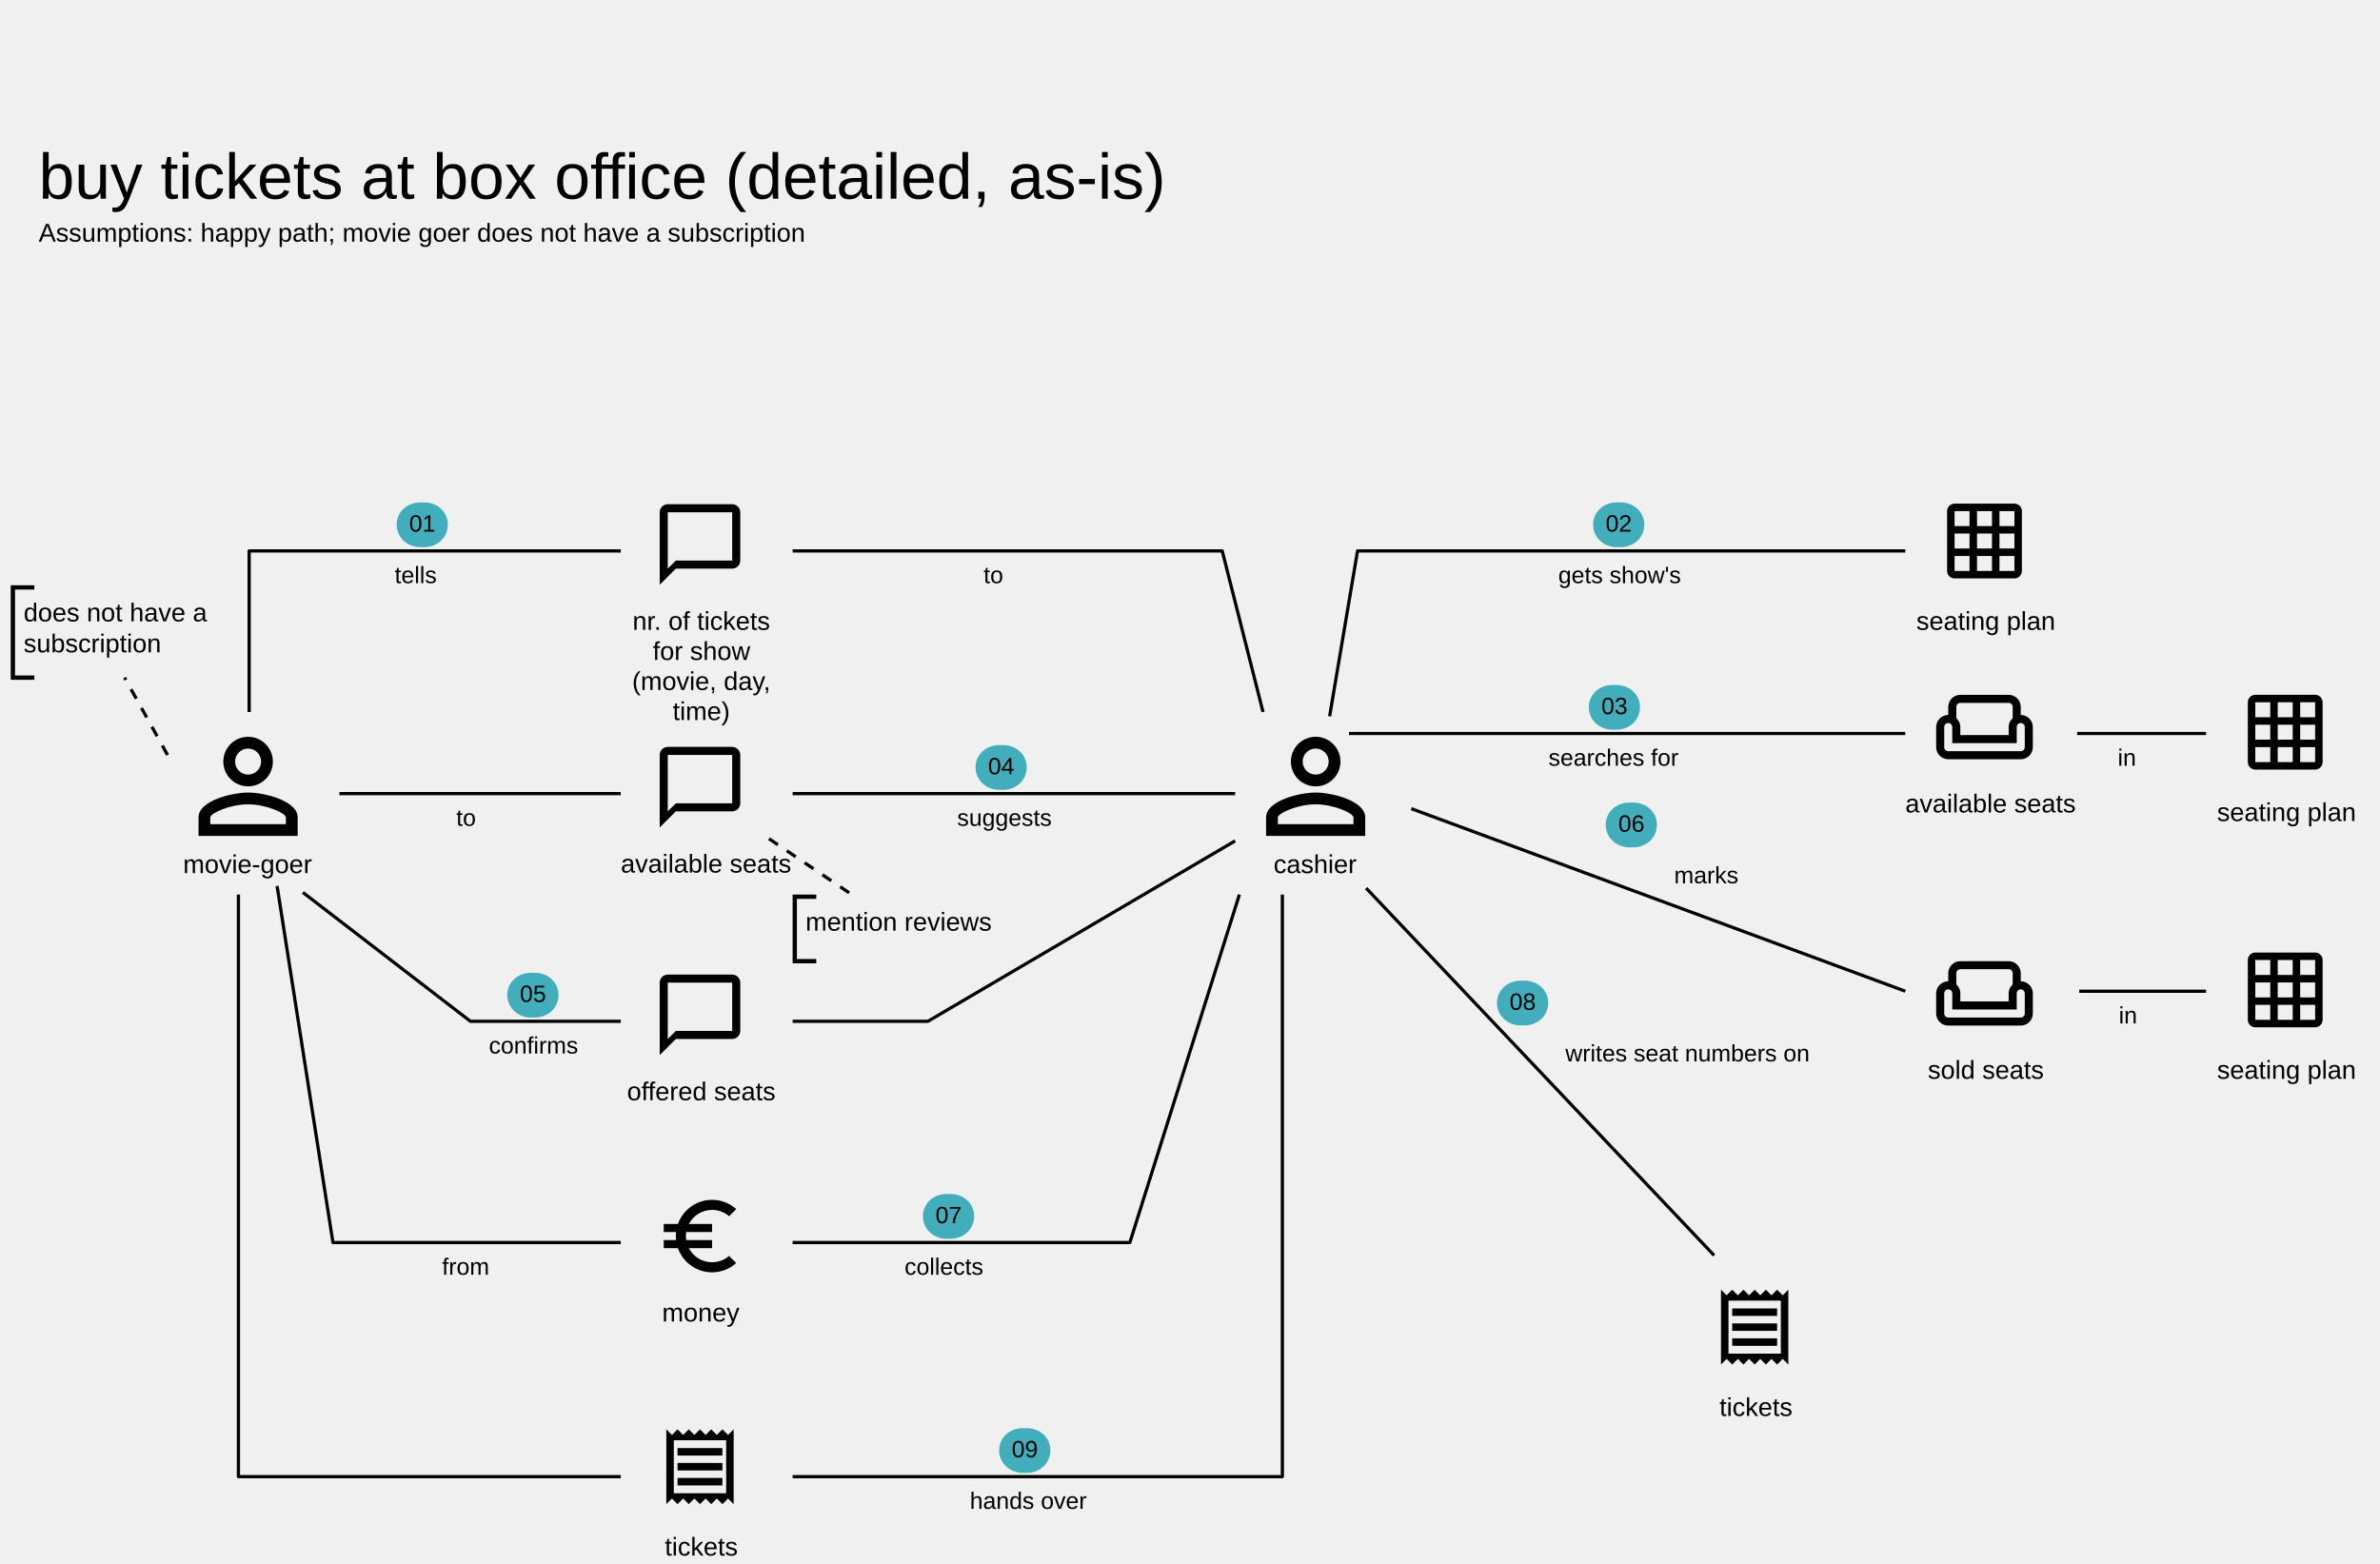
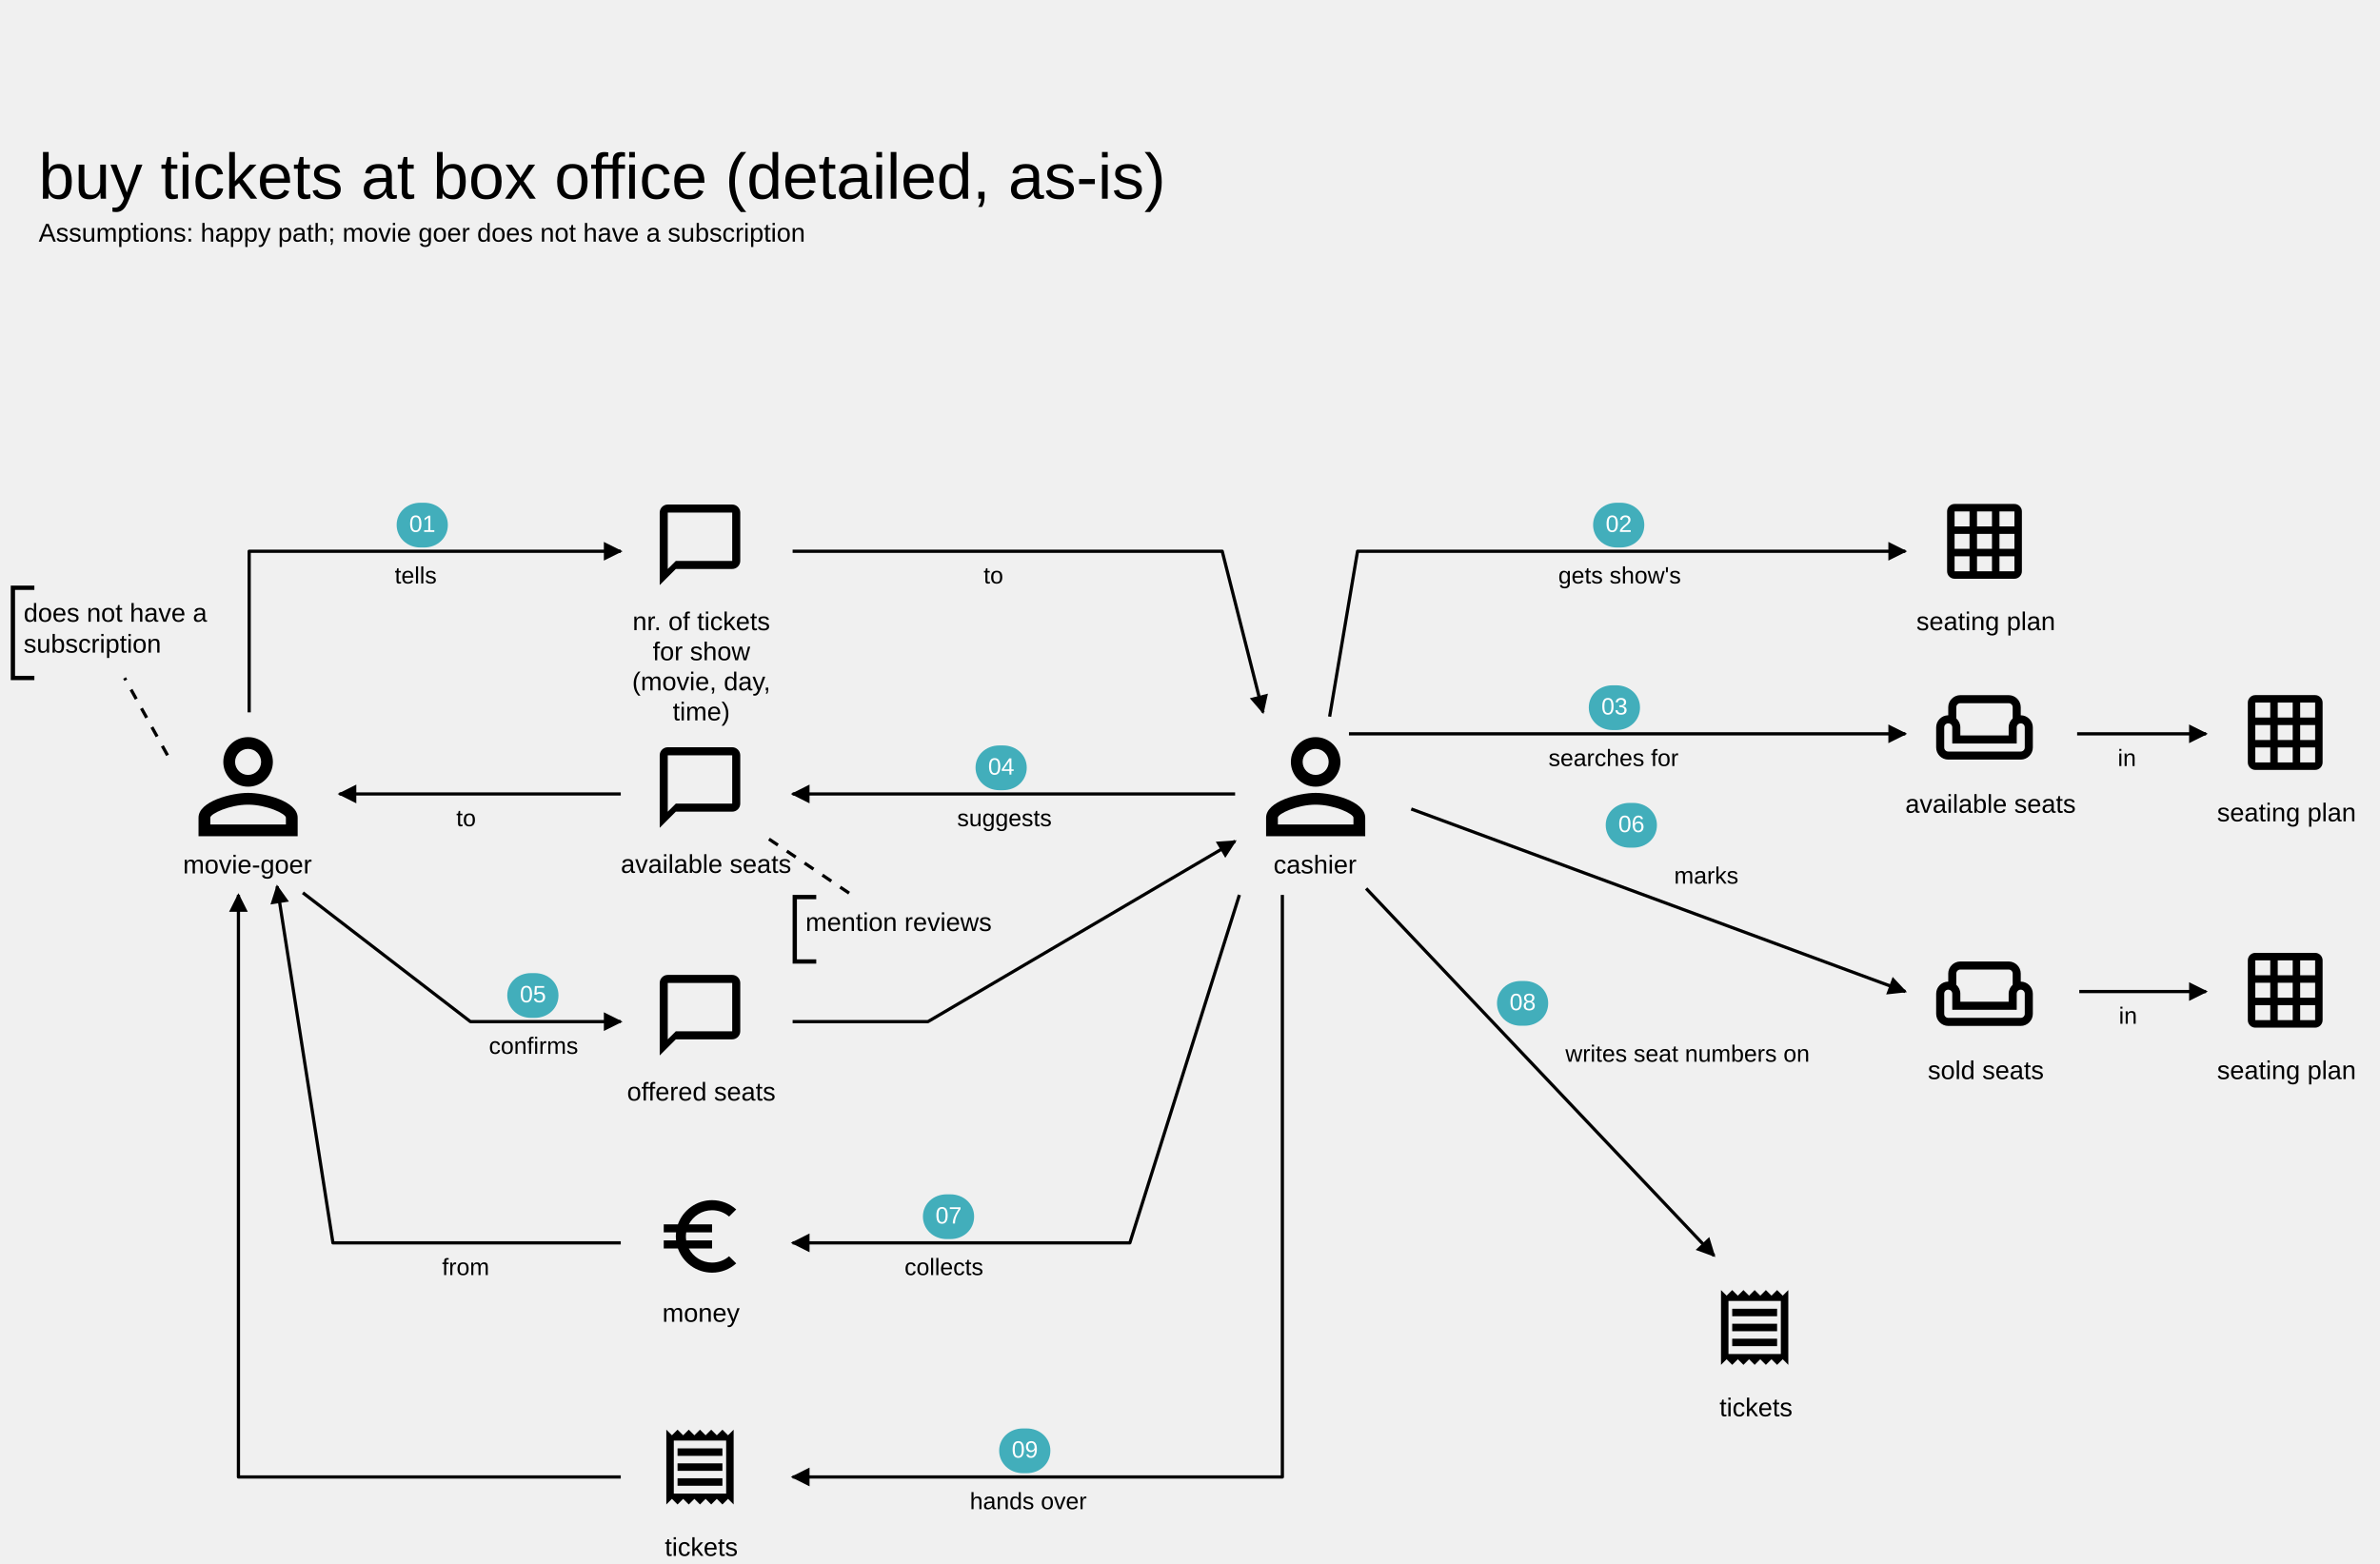
- <svg xmlns="http://www.w3.org/2000/svg" width="1108" height=" 728" viewBox="113 -121 1108 633" version="1.1">
+ <svg xmlns="http://www.w3.org/2000/svg" width="1108" height=" 728.156" viewBox="113 -121.156 1108 633.156" version="1.1">
  <defs>
-     <marker id="activity-black-#000000-9rn2oucwgrrxlz2qapjz2c9vk" viewBox="0 0 20 20" refX="11" refY="10" markerWidth="10" markerHeight="10" orient="auto">
-       <path d="M 1 5 L 11 10 L 1 15 Z" style="fill: rgb(0, 0, 0); stroke-width: 1px; stroke-linecap: round; stroke-dasharray: 10000, 1; stroke: rgb(0, 0, 0);" />
+     <marker id="activity-black-black-c66ew8vdih0g3vqfmrxleu23f" viewBox="0 0 20 20" refX="11" refY="10" markerWidth="10" markerHeight="10" orient="auto">
+       <path d="M 1 5 L 11 10 L 1 15 Z" style="fill: black; stroke-width: 1px; stroke-linecap: round; stroke-dasharray: 10000, 1; stroke: black;" />
    </marker>
  </defs>
  <g class="djs-group">
-     <g class="djs-element djs-shape" style="display:block" transform="translate(123 -86)">
+     <g class="djs-element djs-shape" style="display:block" transform="translate(123 -86.15625)">
      <g class="djs-visual">
        <text lineHeight="1.2" class="djs-label" style="font-family: Arial, sans-serif; font-size: 30; font-weight: normal; fill: rgb(0, 0, 0);">
          <tspan x="8" y="10" font-size="30">buy tickets at box office (detailed, as-is)</tspan>
        </text>
        <text lineHeight="1.2" class="djs-label" style="font-family: Arial, sans-serif; font-size: 12; font-weight: normal; fill: rgb(0, 0, 0);">
          <tspan x="8" y="30" font-size="12">Assumptions: happy path; movie goer does not have a subscription</tspan>
        </text>
      </g>
    </g>
  </g>
  <g class="djs-group">
    <g class="djs-element djs-shape" data-element-id="shape_2857" style="display: block;" transform="matrix(1 0 0 1 119 105)">
      <g class="djs-visual">
        <rect x="0" y="0" width="100" height="42" rx="0" ry="0" style="stroke: none; stroke-width: 2px; fill: none;" />
        <path d="m 0, 0 m 10,0 l -10,0 l 0,42 l 10,0" style="fill: none; stroke-width: 2px; stroke: black;" />
        <text lineHeight="1.2" class="djs-label" style="font-family: Arial, sans-serif; font-size: 12px; font-weight: normal; fill: black;">
          <tspan x="5" y="15.8">does not have a </tspan>
          <tspan x="5" y="30.2">subscription</tspan>
        </text>
      </g>
-       <rect x="0" y="0" width="100" height="42" class="djs-hit" style="fill: none; stroke-opacity: 0; stroke: white; stroke-width: 15px;" />
+       <rect class="djs-hit djs-hit-all" x="0" y="0" width="100" height="42" style="fill: none; stroke-opacity: 0; stroke: white; stroke-width: 15px;" />
      <rect x="-6" y="-6" width="112" height="54" class="djs-outline" style="fill: none;" />
    </g>
  </g>
  <g class="djs-group">
    <g class="djs-element djs-shape" data-element-id="shape_4121" style="display: block;" transform="matrix(1 0 0 1 893 416)">
      <g class="djs-visual">
-         <svg width="48.75" height="48.75" viewBox="0 0 24 28" x="12.5" y="12.5">
+         <svg fill=" black" width="48.75" height="48.75" viewBox="0 0 24 28" x="12.5" y="12.5">
          <path fill="none" d="M0 0h24v24H0V0z" />
          <path d="M19.5 3.5L18 2l-1.5 1.5L15 2l-1.5 1.5L12 2l-1.5 1.5L9 2 7.5 3.5 6 2 4.5 3.5 3 2v20l1.5-1.5L6 22l1.5-1.5L9 22l1.5-1.5L12 22l1.5-1.5L15 22l1.5-1.5L18 22l1.5-1.5L21 22V2l-1.5 1.5zM19 19.09H5V4.91h14v14.18zM6 15h12v2H6zm0-4h12v2H6zm0-4h12v2H6z" />
        </svg>
        <text lineHeight="1.2" class="djs-label" style="font-family: Arial, sans-serif; font-size: 12px; font-weight: normal; fill: rgb(0, 0, 0);">
          <tspan x="20.492" y="74.75">tickets</tspan>
        </text>
      </g>
-       <rect x="0" y="0" width="75" height="75" class="djs-hit" style="fill: none; stroke-opacity: 0; stroke: white; stroke-width: 15px;" />
+       <rect class="djs-hit djs-hit-all" x="0" y="0" width="75" height="75" style="fill: none; stroke-opacity: 0; stroke: white; stroke-width: 15px;" />
      <rect x="-6" y="-6" width="87" height="87" class="djs-outline" style="fill: none;" />
    </g>
  </g>
  <g class="djs-group">
    <g class="djs-element djs-shape" data-element-id="shape_2566" style="display: block;" transform="matrix(1 0 0 1 402 372)">
      <g class="djs-visual">
-         <svg width="48.75" height="48.75" viewBox="0 0 24 26" x="12.5" y="12.5">
+         <svg fill=" black" width="48.75" height="48.75" viewBox="0 0 24 26" x="12.5" y="12.5">
          <path fill="none" d="M0 0h24v24H0V0z" />
          <path d="M15 18.5c-2.51 0-4.68-1.42-5.76-3.5H15v-2H8.58c-.05-.33-.08-.66-.08-1s.03-.67.08-1H15V9H9.24C10.32 6.92 12.5 5.5 15 5.5c1.61 0 3.09.59 4.23 1.57L21 5.3C19.41 3.87 17.3 3 15 3c-3.92 0-7.24 2.51-8.48 6H3v2h3.06c-.04.33-.06.66-.06 1s.02.67.06 1H3v2h3.52c1.24 3.49 4.56 6 8.48 6 2.31 0 4.41-.87 6-2.3l-1.78-1.77c-1.13.98-2.6 1.57-4.22 1.57z" />
        </svg>
        <text lineHeight="1.2" class="djs-label" style="font-family: Arial, sans-serif; font-size: 12px; font-weight: normal; fill: rgb(0, 0, 0);">
-           <tspan x="19.234" y="74.75">money</tspan>
-         </text>
-       </g>
-       <rect x="0" y="0" width="75" height="75" class="djs-hit" style="fill: none; stroke-opacity: 0; stroke: white; stroke-width: 15px;" />
+           <tspan x="19.344" y="74.75">money</tspan>
+         </text>
+       </g>
+       <rect class="djs-hit djs-hit-all" x="0" y="0" width="75" height="75" style="fill: none; stroke-opacity: 0; stroke: white; stroke-width: 15px;" />
      <rect x="-6" y="-6" width="87" height="87" class="djs-outline" style="fill: none;" />
    </g>
  </g>
  <g class="djs-group">
    <g class="djs-element djs-shape" data-element-id="shape_4769" style="display: block;" transform="matrix(1 0 0 1 402 481)">
      <g class="djs-visual">
-         <svg width="48.75" height="48.75" viewBox="0 0 24 28" x="12.5" y="12.5">
+         <svg fill=" black" width="48.75" height="48.75" viewBox="0 0 24 28" x="12.5" y="12.5">
          <path fill="none" d="M0 0h24v24H0V0z" />
          <path d="M19.5 3.5L18 2l-1.5 1.5L15 2l-1.5 1.5L12 2l-1.5 1.5L9 2 7.5 3.5 6 2 4.5 3.5 3 2v20l1.5-1.5L6 22l1.5-1.5L9 22l1.5-1.5L12 22l1.5-1.5L15 22l1.5-1.5L18 22l1.5-1.5L21 22V2l-1.5 1.5zM19 19.09H5V4.91h14v14.18zM6 15h12v2H6zm0-4h12v2H6zm0-4h12v2H6z" />
        </svg>
        <text lineHeight="1.2" class="djs-label" style="font-family: Arial, sans-serif; font-size: 12px; font-weight: normal; fill: rgb(0, 0, 0);">
          <tspan x="20.492" y="74.75">tickets</tspan>
        </text>
      </g>
-       <rect x="0" y="0" width="75" height="75" class="djs-hit" style="fill: none; stroke-opacity: 0; stroke: white; stroke-width: 15px;" />
+       <rect class="djs-hit djs-hit-all" x="0" y="0" width="75" height="75" style="fill: none; stroke-opacity: 0; stroke: white; stroke-width: 15px;" />
      <rect x="-6" y="-6" width="87" height="87" class="djs-outline" style="fill: none;" />
    </g>
  </g>
  <g class="djs-group">
    <g class="djs-element djs-shape" data-element-id="shape_7909" style="display: block;" transform="matrix(1 0 0 1 1140 259)">
      <g class="djs-visual">
-         <svg width="48.75" height="48.75" viewBox="0 0 24 28" x="12.5" y="12.5">
+         <svg fill=" black" width="48.75" height="48.75" viewBox="0 0 24 28" x="12.5" y="12.5">
          <path d="M0 0h24v24H0z" fill="none" />
          <path d="M20 2H4c-1.1 0-2 .9-2 2v16c0 1.1.9 2 2 2h16c1.1 0 2-.9 2-2V4c0-1.1-.9-2-2-2zM8 20H4v-4h4v4zm0-6H4v-4h4v4zm0-6H4V4h4v4zm6 12h-4v-4h4v4zm0-6h-4v-4h4v4zm0-6h-4V4h4v4zm6 12h-4v-4h4v4zm0-6h-4v-4h4v4zm0-6h-4V4h4v4z" />
        </svg>
        <text lineHeight="1.2" class="djs-label" style="font-family: Arial, sans-serif; font-size: 12px; font-weight: normal; fill: rgb(0, 0, 0);">
          <tspan x="5.141" y="74.75">seating plan</tspan>
        </text>
      </g>
-       <rect x="0" y="0" width="75" height="75" class="djs-hit" style="fill: none; stroke-opacity: 0; stroke: white; stroke-width: 15px;" />
+       <rect class="djs-hit djs-hit-all" x="0" y="0" width="75" height="75" style="fill: none; stroke-opacity: 0; stroke: white; stroke-width: 15px;" />
      <rect x="-6" y="-6" width="87" height="87" class="djs-outline" style="fill: none;" />
    </g>
  </g>
  <g class="djs-group">
    <g class="djs-element djs-shape" data-element-id="shape_1614" style="display: block;" transform="matrix(1 0 0 1 1000 259)">
      <g class="djs-visual">
-         <svg width="48.75" height="48.75" viewBox="0 0 24 26" x="12.5" y="12.5">
+         <svg fill=" black" width="48.75" height="48.75" viewBox="0 0 24 26" x="12.5" y="12.5">
          <path fill="none" d="M0 0h24v24H0V0z" />
          <path d="M21 9V7c0-1.65-1.35-3-3-3H6C4.35 4 3 5.35 3 7v2c-1.65 0-3 1.35-3 3v5c0 1.65 1.35 3 3 3h18c1.65 0 3-1.35 3-3v-5c0-1.65-1.35-3-3-3zM5 7c0-.55.45-1 1-1h12c.55 0 1 .45 1 1v2.78c-.61.55-1 1.34-1 2.22v2H6v-2c0-.88-.39-1.67-1-2.22V7zm17 10c0 .55-.45 1-1 1H3c-.55 0-1-.45-1-1v-5c0-.55.45-1 1-1s1 .45 1 1v4h16v-4c0-.55.45-1 1-1s1 .45 1 1v5z" />
        </svg>
        <text lineHeight="1.2" class="djs-label" style="font-family: Arial, sans-serif; font-size: 12px; font-weight: normal; fill: rgb(0, 0, 0);">
          <tspan x="10.484" y="74.75">sold seats</tspan>
        </text>
      </g>
-       <rect x="0" y="0" width="75" height="75" class="djs-hit" style="fill: none; stroke-opacity: 0; stroke: white; stroke-width: 15px;" />
+       <rect class="djs-hit djs-hit-all" x="0" y="0" width="75" height="75" style="fill: none; stroke-opacity: 0; stroke: white; stroke-width: 15px;" />
      <rect x="-6" y="-6" width="87" height="87" class="djs-outline" style="fill: none;" />
    </g>
  </g>
  <g class="djs-group">
    <g class="djs-element djs-shape" data-element-id="shape_2488" style="display: block;" transform="matrix(1 0 0 1 1140 139)">
      <g class="djs-visual">
-         <svg width="48.75" height="48.75" viewBox="0 0 24 28" x="12.5" y="12.5">
+         <svg fill=" black" width="48.75" height="48.75" viewBox="0 0 24 28" x="12.5" y="12.5">
          <path d="M0 0h24v24H0z" fill="none" />
          <path d="M20 2H4c-1.1 0-2 .9-2 2v16c0 1.1.9 2 2 2h16c1.1 0 2-.9 2-2V4c0-1.1-.9-2-2-2zM8 20H4v-4h4v4zm0-6H4v-4h4v4zm0-6H4V4h4v4zm6 12h-4v-4h4v4zm0-6h-4v-4h4v4zm0-6h-4V4h4v4zm6 12h-4v-4h4v4zm0-6h-4v-4h4v4zm0-6h-4V4h4v4z" />
        </svg>
        <text lineHeight="1.2" class="djs-label" style="font-family: Arial, sans-serif; font-size: 12px; font-weight: normal; fill: rgb(0, 0, 0);">
          <tspan x="5.141" y="74.75">seating plan</tspan>
        </text>
      </g>
-       <rect x="0" y="0" width="75" height="75" class="djs-hit" style="fill: none; stroke-opacity: 0; stroke: white; stroke-width: 15px;" />
+       <rect class="djs-hit djs-hit-all" x="0" y="0" width="75" height="75" style="fill: none; stroke-opacity: 0; stroke: white; stroke-width: 15px;" />
      <rect x="-6" y="-6" width="87" height="87" class="djs-outline" style="fill: none;" />
    </g>
  </g>
  <g class="djs-group">
    <g class="djs-element djs-shape" data-element-id="shape_0141" style="display: block;" transform="matrix(1 0 0 1 1000 135)">
      <g class="djs-visual">
-         <svg width="48.75" height="48.75" viewBox="0 0 24 26" x="12.5" y="12.5">
+         <svg fill=" black" width="48.75" height="48.75" viewBox="0 0 24 26" x="12.5" y="12.5">
          <path fill="none" d="M0 0h24v24H0V0z" />
          <path d="M21 9V7c0-1.65-1.35-3-3-3H6C4.35 4 3 5.35 3 7v2c-1.65 0-3 1.35-3 3v5c0 1.65 1.35 3 3 3h18c1.65 0 3-1.35 3-3v-5c0-1.65-1.35-3-3-3zM5 7c0-.55.45-1 1-1h12c.55 0 1 .45 1 1v2.78c-.61.55-1 1.34-1 2.22v2H6v-2c0-.88-.39-1.67-1-2.22V7zm17 10c0 .55-.45 1-1 1H3c-.55 0-1-.45-1-1v-5c0-.55.45-1 1-1s1 .45 1 1v4h16v-4c0-.55.45-1 1-1s1 .45 1 1v5z" />
        </svg>
        <text lineHeight="1.2" class="djs-label" style="font-family: Arial, sans-serif; font-size: 12px; font-weight: normal; fill: rgb(0, 0, 0);">
          <tspan x="0" y="74.75">available seats</tspan>
        </text>
      </g>
-       <rect x="0" y="0" width="75" height="75" class="djs-hit" style="fill: none; stroke-opacity: 0; stroke: white; stroke-width: 15px;" />
+       <rect class="djs-hit djs-hit-all" x="0" y="0" width="75" height="75" style="fill: none; stroke-opacity: 0; stroke: white; stroke-width: 15px;" />
      <rect x="-6" y="-6" width="87" height="87" class="djs-outline" style="fill: none;" />
    </g>
  </g>
  <g class="djs-group">
    <g class="djs-element djs-shape" data-element-id="shape_4874" style="display: block;" transform="matrix(1 0 0 1 1000 50)">
      <g class="djs-visual">
-         <svg width="48.75" height="48.75" viewBox="0 0 24 28" x="12.5" y="12.5">
+         <svg fill=" black" width="48.75" height="48.75" viewBox="0 0 24 28" x="12.5" y="12.5">
          <path d="M0 0h24v24H0z" fill="none" />
          <path d="M20 2H4c-1.1 0-2 .9-2 2v16c0 1.1.9 2 2 2h16c1.1 0 2-.9 2-2V4c0-1.1-.9-2-2-2zM8 20H4v-4h4v4zm0-6H4v-4h4v4zm0-6H4V4h4v4zm6 12h-4v-4h4v4zm0-6h-4v-4h4v4zm0-6h-4V4h4v4zm6 12h-4v-4h4v4zm0-6h-4v-4h4v4zm0-6h-4V4h4v4z" />
        </svg>
        <text lineHeight="1.2" class="djs-label" style="font-family: Arial, sans-serif; font-size: 12px; font-weight: normal; fill: rgb(0, 0, 0);">
          <tspan x="5.141" y="74.75">seating plan</tspan>
        </text>
      </g>
-       <rect x="0" y="0" width="75" height="75" class="djs-hit" style="fill: none; stroke-opacity: 0; stroke: white; stroke-width: 15px;" />
+       <rect class="djs-hit djs-hit-all" x="0" y="0" width="75" height="75" style="fill: none; stroke-opacity: 0; stroke: white; stroke-width: 15px;" />
      <rect x="-6" y="-6" width="87" height="87" class="djs-outline" style="fill: none;" />
    </g>
  </g>
  <g class="djs-group">
    <g class="djs-element djs-shape" data-element-id="shape_1352" style="display: block;" transform="matrix(1 0 0 1 483 249)">
      <g class="djs-visual">
        <rect x="0" y="0" width="100" height="30" rx="0" ry="0" style="stroke: none; stroke-width: 2px; fill: none;" />
        <path d="m 0, 0 m 10,0 l -10,0 l 0,30 l 10,0" style="fill: none; stroke-width: 2px; stroke: black;" />
        <text lineHeight="1.2" class="djs-label" style="font-family: Arial, sans-serif; font-size: 12px; font-weight: normal; fill: black;">
          <tspan x="5" y="15.8">mention reviews</tspan>
        </text>
      </g>
-       <rect x="0" y="0" width="100" height="30" class="djs-hit" style="fill: none; stroke-opacity: 0; stroke: white; stroke-width: 15px;" />
+       <rect class="djs-hit djs-hit-all" x="0" y="0" width="100" height="30" style="fill: none; stroke-opacity: 0; stroke: white; stroke-width: 15px;" />
      <rect x="-6" y="-6" width="112" height="42" class="djs-outline" style="fill: none;" />
    </g>
  </g>
  <g class="djs-group">
    <g class="djs-element djs-shape" data-element-id="shape_5615" style="display: block;" transform="matrix(1 0 0 1 191 163)">
      <g class="djs-visual">
-         <svg viewBox="0 0 24 26" width="75" height="75">
+         <svg fill=" black" viewBox="0 0 24 26" width="75" height="75">
          <path d="M12 5.9c1.16 0 2.1.94 2.1 2.1s-.94 2.1-2.1 2.1S9.9 9.16 9.9 8s.94-2.1 2.1-2.1m0 9c2.97 0 6.1 1.46 6.1 2.1v1.1H5.9V17c0-.64 3.13-2.1 6.1-2.1M12 4C9.79 4 8 5.79 8 8s1.79 4 4 4 4-1.79 4-4-1.79-4-4-4zm0 9c-2.67 0-8 1.34-8 4v3h16v-3c0-2.66-5.33-4-8-4z" />
          <path d="M0 0h24v24H0z" fill="none" />
        </svg>
        <text lineHeight="1.2" class="djs-label" style="font-family: Arial, sans-serif; font-size: 12px; font-weight: normal; fill: rgb(0, 0, 0);">
-           <tspan x="7.234" y="75">movie-goer</tspan>
-         </text>
-       </g>
-       <rect x="0" y="0" width="75" height="75" class="djs-hit" style="fill: none; stroke-opacity: 0; stroke: white; stroke-width: 15px;" />
+           <tspan x="7.195" y="75">movie-goer</tspan>
+         </text>
+       </g>
+       <rect class="djs-hit djs-hit-all" x="0" y="0" width="75" height="75" style="fill: none; stroke-opacity: 0; stroke: white; stroke-width: 15px;" />
      <rect x="-6" y="-6" width="87" height="87" class="djs-outline" style="fill: none;" />
    </g>
  </g>
  <g class="djs-group">
    <g class="djs-element djs-shape" data-element-id="shape_5616" style="display: block;" transform="matrix(1 0 0 1 688 163)">
      <g class="djs-visual">
-         <svg viewBox="0 0 24 26" width="75" height="75">
+         <svg fill=" black" viewBox="0 0 24 26" width="75" height="75">
          <path d="M12 5.9c1.16 0 2.1.94 2.1 2.1s-.94 2.1-2.1 2.1S9.9 9.16 9.9 8s.94-2.1 2.1-2.1m0 9c2.97 0 6.1 1.46 6.1 2.1v1.1H5.9V17c0-.64 3.13-2.1 6.1-2.1M12 4C9.79 4 8 5.79 8 8s1.79 4 4 4 4-1.79 4-4-1.79-4-4-4zm0 9c-2.67 0-8 1.34-8 4v3h16v-3c0-2.66-5.33-4-8-4z" />
          <path d="M0 0h24v24H0z" fill="none" />
        </svg>
        <text lineHeight="1.2" class="djs-label" style="font-family: Arial, sans-serif; font-size: 12px; font-weight: normal; fill: rgb(0, 0, 0);">
-           <tspan x="17.906" y="75">cashier</tspan>
-         </text>
-       </g>
-       <rect x="0" y="0" width="75" height="75" class="djs-hit" style="fill: none; stroke-opacity: 0; stroke: white; stroke-width: 15px;" />
+           <tspan x="17.867" y="75">cashier</tspan>
+         </text>
+       </g>
+       <rect class="djs-hit djs-hit-all" x="0" y="0" width="75" height="75" style="fill: none; stroke-opacity: 0; stroke: white; stroke-width: 15px;" />
      <rect x="-6" y="-6" width="87" height="87" class="djs-outline" style="fill: none;" />
    </g>
  </g>
  <g class="djs-group">
    <g class="djs-element djs-shape" data-element-id="shape_4302" style="display: block;" transform="matrix(1 0 0 1 402 163)">
      <g class="djs-visual">
-         <svg height="48.75" viewBox="0 0 24 26" width="48.75" x="12.5" y="12.5">
+         <svg fill=" black" height="48.75" viewBox="0 0 24 26" width="48.75" x="12.5" y="12.5">
          <path d="M0 0h24v24H0V0z" fill="none" />
          <path d="M20 2H4c-1.1 0-2 .9-2 2v18l4-4h14c1.1 0 2-.9 2-2V4c0-1.1-.9-2-2-2zm0 14H6l-2 2V4h16v12z" />
        </svg>
        <text lineHeight="1.2" class="djs-label" style="font-family: Arial, sans-serif; font-size: 12px; font-weight: normal; fill: rgb(0, 0, 0);">
          <tspan x="0" y="74.75">available seats</tspan>
        </text>
      </g>
-       <rect x="0" y="0" width="75" height="75" class="djs-hit" style="fill: none; stroke-opacity: 0; stroke: white; stroke-width: 15px;" />
+       <rect class="djs-hit djs-hit-all" x="0" y="0" width="75" height="75" style="fill: none; stroke-opacity: 0; stroke: white; stroke-width: 15px;" />
      <rect x="-6" y="-6" width="87" height="87" class="djs-outline" style="fill: none;" />
    </g>
  </g>
  <g class="djs-group">
    <g class="djs-element djs-shape" data-element-id="shape_4513" style="display: block;" transform="matrix(1 0 0 1 402 269)">
      <g class="djs-visual">
-         <svg height="48.75" viewBox="0 0 24 26" width="48.75" x="12.5" y="12.5">
+         <svg fill=" black" height="48.75" viewBox="0 0 24 26" width="48.75" x="12.5" y="12.5">
          <path d="M0 0h24v24H0V0z" fill="none" />
          <path d="M20 2H4c-1.1 0-2 .9-2 2v18l4-4h14c1.1 0 2-.9 2-2V4c0-1.1-.9-2-2-2zm0 14H6l-2 2V4h16v12z" />
        </svg>
        <text lineHeight="1.2" class="djs-label" style="font-family: Arial, sans-serif; font-size: 12px; font-weight: normal; fill: rgb(0, 0, 0);">
          <tspan x="2.914" y="74.75">offered seats</tspan>
        </text>
      </g>
-       <rect x="0" y="0" width="75" height="75" class="djs-hit" style="fill: none; stroke-opacity: 0; stroke: white; stroke-width: 15px;" />
+       <rect class="djs-hit djs-hit-all" x="0" y="0" width="75" height="75" style="fill: none; stroke-opacity: 0; stroke: white; stroke-width: 15px;" />
      <rect x="-6" y="-6" width="87" height="87" class="djs-outline" style="fill: none;" />
    </g>
  </g>
  <g class="djs-group">
    <g class="djs-element djs-shape" data-element-id="shape_1559" style="display: block;" transform="matrix(1 0 0 1 402 50)">
      <g class="djs-visual">
-         <svg height="48.75" viewBox="0 0 24 26" width="48.75" x="12.5" y="12.5">
+         <svg fill=" black" height="48.75" viewBox="0 0 24 26" width="48.75" x="12.5" y="12.5">
          <path d="M0 0h24v24H0V0z" fill="none" />
          <path d="M20 2H4c-1.1 0-2 .9-2 2v18l4-4h14c1.1 0 2-.9 2-2V4c0-1.1-.9-2-2-2zm0 14H6l-2 2V4h16v12z" />
        </svg>
        <text lineHeight="1.2" class="djs-label" style="font-family: Arial, sans-serif; font-size: 12px; font-weight: normal; fill: rgb(0, 0, 0);">
          <tspan x="5.484" y="74.75">nr. of tickets </tspan>
-           <tspan x="14.906" y="88.75">for show </tspan>
+           <tspan x="14.867" y="88.75">for show </tspan>
          <tspan x="5.266" y="102.75">(movie, day, </tspan>
          <tspan x="24.164" y="116.75">time)</tspan>
        </text>
      </g>
-       <rect x="0" y="0" width="75" height="75" class="djs-hit" style="fill: none; stroke-opacity: 0; stroke: white; stroke-width: 15px;" />
+       <rect class="djs-hit djs-hit-all" x="0" y="0" width="75" height="75" style="fill: none; stroke-opacity: 0; stroke: white; stroke-width: 15px;" />
      <rect x="-6" y="-6" width="87" height="87" class="djs-outline" style="fill: none;" />
    </g>
  </g>
  <g class="djs-group">
    <g class="djs-element djs-connection" data-element-id="connection_0883" style="display: block;">
      <g class="djs-visual">
        <polyline points="471,222 511,249 " style="stroke: rgb(0, 0, 0); stroke-width: 1.5px; stroke-linejoin: round; stroke-dasharray: 5, 5;" />
      </g>
-       <polyline points="471,222 511,249 " class="djs-hit" style="fill: none; stroke-opacity: 0; stroke: white; stroke-width: 15px;" />
+       <polyline points="471,222 511,249 " class="djs-hit djs-hit-stroke" style="fill: none; stroke-opacity: 0; stroke: white; stroke-width: 15px;" />
      <rect x="465" y="216" width="52" height="39" class="djs-outline" style="fill: none;" />
    </g>
  </g>
  <g class="djs-group">
    <g class="djs-element djs-connection" data-element-id="connection_1124" style="display: block;">
      <g class="djs-visual">
        <polyline points="191,183 171,147 " style="stroke: rgb(0, 0, 0); stroke-width: 1.5px; stroke-linejoin: round; stroke-dasharray: 5, 5;" />
      </g>
-       <polyline points="191,183 171,147 " class="djs-hit" style="fill: none; stroke-opacity: 0; stroke: white; stroke-width: 15px;" />
+       <polyline points="191,183 171,147 " class="djs-hit djs-hit-stroke" style="fill: none; stroke-opacity: 0; stroke: white; stroke-width: 15px;" />
      <rect x="165" y="141" width="32" height="48" class="djs-outline" style="fill: none;" />
    </g>
  </g>
  <g class="djs-group">
    <g class="djs-element djs-connection" data-element-id="connection_6507" style="display: block;">
      <g class="djs-visual">
-         <polyline points="229,163 229,88 402,88 " style="stroke: rgb(0, 0, 0); fill: none; stroke-width: 1.5px; stroke-linejoin: round; marker-end: url('#activity-black-#000000-9rn2oucwgrrxlz2qapjz2c9vk');" />
+         <polyline points="229,163 229,88 402,88 " style="stroke: black; fill: none; stroke-width: 1.5px; stroke-linejoin: round; marker-end: url('#activity-black-black-c66ew8vdih0g3vqfmrxleu23f');" />
        <text lineHeight="1.2" wordWrap="break-word" overflowWrap="break-word" hyphens="auto" class="djs-label" style="font-family: Arial, sans-serif; font-size: 11px; font-weight: normal; fill: black;">
          <tspan x="296.75" y="103">tells</tspan>
        </text>
        <text lineHeight="1.2" position="absolute" class="djs-labelNumber" style="font-family: Courier; font-size: 150px; font-weight: normal; fill: rgb(66, 174, 187);">
          <tspan x="264.5" y="84">.</tspan>
        </text>
-         <text lineHeight="1.2" backgroundColor="green" position="absolute" class="djs-labelNumber" style="font-family: Arial, sans-serif; font-size: 11px; font-weight: normal; fill: black;">
+         <text lineHeight="1.2" backgroundColor="green" position="absolute" class="djs-labelNumber" style="font-family: Arial, sans-serif; font-size: 11px; font-weight: normal; fill: white;">
          <tspan x="303.5" y="79">01</tspan>
        </text>
      </g>
-       <polyline points="229,163 229,88 402,88 " class="djs-hit" style="fill: none; stroke-opacity: 0; stroke: white; stroke-width: 15px;" />
+       <polyline points="229,163 229,88 402,88 " class="djs-hit djs-hit-stroke" style="fill: none; stroke-opacity: 0; stroke: white; stroke-width: 15px;" />
      <rect x="223" y="82" width="185" height="87" class="djs-outline" style="fill: none;" />
    </g>
  </g>
  <g class="djs-group">
    <g class="djs-element djs-connection" data-element-id="connection_3579" style="display: block;">
      <g class="djs-visual">
-         <polyline points="482,88 682,88 701,163 " style="stroke: rgb(0, 0, 0); fill: none; stroke-width: 1.5px; stroke-linejoin: round; marker-end: url('#activity-black-#000000-9rn2oucwgrrxlz2qapjz2c9vk');" />
+         <polyline points="482,88 682,88 701,163 " style="stroke: black; fill: none; stroke-width: 1.5px; stroke-linejoin: round; marker-end: url('#activity-black-black-c66ew8vdih0g3vqfmrxleu23f');" />
        <text lineHeight="1.2" wordWrap="break-word" overflowWrap="break-word" hyphens="auto" class="djs-label" style="font-family: Arial, sans-serif; font-size: 11px; font-weight: normal; fill: black;">
          <tspan x="570.9" y="103">to</tspan>
        </text>
      </g>
-       <polyline points="482,88 682,88 701,163 " class="djs-hit" style="fill: none; stroke-opacity: 0; stroke: white; stroke-width: 15px;" />
+       <polyline points="482,88 682,88 701,163 " class="djs-hit djs-hit-stroke" style="fill: none; stroke-opacity: 0; stroke: white; stroke-width: 15px;" />
      <rect x="476" y="82" width="231" height="87" class="djs-outline" style="fill: none;" />
    </g>
  </g>
  <g class="djs-group">
    <g class="djs-element djs-connection" data-element-id="connection_7616" style="display: block;">
      <g class="djs-visual">
-         <polyline points="741,173 1000,173 " style="stroke: rgb(0, 0, 0); fill: none; stroke-width: 1.5px; stroke-linejoin: round; marker-end: url('#activity-black-#000000-9rn2oucwgrrxlz2qapjz2c9vk');" />
+         <polyline points="741,173 1000,173 " style="stroke: black; fill: none; stroke-width: 1.5px; stroke-linejoin: round; marker-end: url('#activity-black-black-c66ew8vdih0g3vqfmrxleu23f');" />
        <text lineHeight="1.2" wordWrap="break-word" overflowWrap="break-word" hyphens="auto" class="djs-label" style="font-family: Arial, sans-serif; font-size: 11px; font-weight: normal; fill: black;">
          <tspan x="833.9" y="188">searches for</tspan>
        </text>
        <text lineHeight="1.2" position="absolute" class="djs-labelNumber" style="font-family: Courier; font-size: 150px; font-weight: normal; fill: rgb(66, 174, 187);">
          <tspan x="819.5" y="169">.</tspan>
        </text>
-         <text lineHeight="1.2" backgroundColor="green" position="absolute" class="djs-labelNumber" style="font-family: Arial, sans-serif; font-size: 11px; font-weight: normal; fill: black;">
+         <text lineHeight="1.2" backgroundColor="green" position="absolute" class="djs-labelNumber" style="font-family: Arial, sans-serif; font-size: 11px; font-weight: normal; fill: white;">
          <tspan x="858.5" y="164">03</tspan>
        </text>
      </g>
-       <polyline points="741,173 1000,173 " class="djs-hit" style="fill: none; stroke-opacity: 0; stroke: white; stroke-width: 15px;" />
+       <polyline points="741,173 1000,173 " class="djs-hit djs-hit-stroke" style="fill: none; stroke-opacity: 0; stroke: white; stroke-width: 15px;" />
      <rect x="735" y="167" width="271" height="12" class="djs-outline" style="fill: none;" />
    </g>
  </g>
  <g class="djs-group">
    <g class="djs-element djs-connection" data-element-id="connection_1193" style="display: block;">
      <g class="djs-visual">
-         <polyline points="688,201 482,201 " style="stroke: rgb(0, 0, 0); fill: none; stroke-width: 1.5px; stroke-linejoin: round; marker-end: url('#activity-black-#000000-9rn2oucwgrrxlz2qapjz2c9vk');" />
+         <polyline points="688,201 482,201 " style="stroke: black; fill: none; stroke-width: 1.5px; stroke-linejoin: round; marker-end: url('#activity-black-black-c66ew8vdih0g3vqfmrxleu23f');" />
        <text lineHeight="1.2" wordWrap="break-word" overflowWrap="break-word" hyphens="auto" class="djs-label" style="font-family: Arial, sans-serif; font-size: 11px; font-weight: normal; fill: black;">
          <tspan x="558.6" y="216">suggests</tspan>
        </text>
        <text lineHeight="1.2" position="absolute" class="djs-labelNumber" style="font-family: Courier; font-size: 150px; font-weight: normal; fill: rgb(66, 174, 187);">
          <tspan x="534" y="197">.</tspan>
        </text>
-         <text lineHeight="1.2" backgroundColor="green" position="absolute" class="djs-labelNumber" style="font-family: Arial, sans-serif; font-size: 11px; font-weight: normal; fill: black;">
+         <text lineHeight="1.2" backgroundColor="green" position="absolute" class="djs-labelNumber" style="font-family: Arial, sans-serif; font-size: 11px; font-weight: normal; fill: white;">
          <tspan x="573" y="192">04</tspan>
        </text>
      </g>
-       <polyline points="688,201 482,201 " class="djs-hit" style="fill: none; stroke-opacity: 0; stroke: white; stroke-width: 15px;" />
+       <polyline points="688,201 482,201 " class="djs-hit djs-hit-stroke" style="fill: none; stroke-opacity: 0; stroke: white; stroke-width: 15px;" />
      <rect x="476" y="195" width="218" height="12" class="djs-outline" style="fill: none;" />
    </g>
  </g>
  <g class="djs-group">
    <g class="djs-element djs-connection" data-element-id="connection_9433" style="display: block;">
      <g class="djs-visual">
-         <polyline points="402,201 271,201 " style="stroke: rgb(0, 0, 0); fill: none; stroke-width: 1.5px; stroke-linejoin: round; marker-end: url('#activity-black-#000000-9rn2oucwgrrxlz2qapjz2c9vk');" />
+         <polyline points="402,201 271,201 " style="stroke: black; fill: none; stroke-width: 1.5px; stroke-linejoin: round; marker-end: url('#activity-black-black-c66ew8vdih0g3vqfmrxleu23f');" />
        <text lineHeight="1.2" wordWrap="break-word" overflowWrap="break-word" hyphens="auto" class="djs-label" style="font-family: Arial, sans-serif; font-size: 11px; font-weight: normal; fill: black;">
          <tspan x="325.4" y="216">to</tspan>
        </text>
      </g>
-       <polyline points="402,201 271,201 " class="djs-hit" style="fill: none; stroke-opacity: 0; stroke: white; stroke-width: 15px;" />
+       <polyline points="402,201 271,201 " class="djs-hit djs-hit-stroke" style="fill: none; stroke-opacity: 0; stroke: white; stroke-width: 15px;" />
      <rect x="265" y="195" width="143" height="12" class="djs-outline" style="fill: none;" />
    </g>
  </g>
  <g class="djs-group">
    <g class="djs-element djs-connection" data-element-id="connection_9588" style="display: block;">
      <g class="djs-visual">
-         <polyline points="254,247 332,307 402,307 " style="stroke: rgb(0, 0, 0); fill: none; stroke-width: 1.5px; stroke-linejoin: round; marker-end: url('#activity-black-#000000-9rn2oucwgrrxlz2qapjz2c9vk');" />
+         <polyline points="254,247 332,307 402,307 " style="stroke: black; fill: none; stroke-width: 1.5px; stroke-linejoin: round; marker-end: url('#activity-black-black-c66ew8vdih0g3vqfmrxleu23f');" />
        <text lineHeight="1.2" wordWrap="break-word" overflowWrap="break-word" hyphens="auto" class="djs-label" style="font-family: Arial, sans-serif; font-size: 11px; font-weight: normal; fill: black;">
          <tspan x="340.6" y="322">confirms</tspan>
        </text>
        <text lineHeight="1.2" position="absolute" class="djs-labelNumber" style="font-family: Courier; font-size: 150px; font-weight: normal; fill: rgb(66, 174, 187);">
          <tspan x="316" y="303">.</tspan>
        </text>
-         <text lineHeight="1.2" backgroundColor="green" position="absolute" class="djs-labelNumber" style="font-family: Arial, sans-serif; font-size: 11px; font-weight: normal; fill: black;">
+         <text lineHeight="1.2" backgroundColor="green" position="absolute" class="djs-labelNumber" style="font-family: Arial, sans-serif; font-size: 11px; font-weight: normal; fill: white;">
          <tspan x="355" y="298">05</tspan>
        </text>
      </g>
-       <polyline points="254,247 332,307 402,307 " class="djs-hit" style="fill: none; stroke-opacity: 0; stroke: white; stroke-width: 15px;" />
+       <polyline points="254,247 332,307 402,307 " class="djs-hit djs-hit-stroke" style="fill: none; stroke-opacity: 0; stroke: white; stroke-width: 15px;" />
      <rect x="248" y="241" width="160" height="72" class="djs-outline" style="fill: none;" />
    </g>
  </g>
  <g class="djs-group">
    <g class="djs-element djs-connection" data-element-id="connection_1795" style="display: block;">
      <g class="djs-visual">
-         <polyline points="482,307 545,307 688,223 " style="stroke: rgb(0, 0, 0); fill: none; stroke-width: 1.5px; stroke-linejoin: round; marker-end: url('#activity-black-#000000-9rn2oucwgrrxlz2qapjz2c9vk');" />
-       </g>
-       <polyline points="482,307 545,307 688,223 " class="djs-hit" style="fill: none; stroke-opacity: 0; stroke: white; stroke-width: 15px;" />
+         <polyline points="482,307 545,307 688,223 " style="stroke: black; fill: none; stroke-width: 1.5px; stroke-linejoin: round; marker-end: url('#activity-black-black-c66ew8vdih0g3vqfmrxleu23f');" />
+       </g>
+       <polyline points="482,307 545,307 688,223 " class="djs-hit djs-hit-stroke" style="fill: none; stroke-opacity: 0; stroke: white; stroke-width: 15px;" />
      <rect x="476" y="217" width="218" height="96" class="djs-outline" style="fill: none;" />
    </g>
  </g>
  <g class="djs-group">
    <g class="djs-element djs-connection" data-element-id="connection_1720" style="display: block;">
      <g class="djs-visual">
-         <polyline points="770,208 1000,293 " style="stroke: rgb(0, 0, 0); fill: none; stroke-width: 1.5px; stroke-linejoin: round; marker-end: url('#activity-black-#000000-9rn2oucwgrrxlz2qapjz2c9vk');" />
+         <polyline points="770,208 1000,293 " style="stroke: black; fill: none; stroke-width: 1.5px; stroke-linejoin: round; marker-end: url('#activity-black-black-c66ew8vdih0g3vqfmrxleu23f');" />
        <text lineHeight="1.2" wordWrap="break-word" overflowWrap="break-word" hyphens="auto" class="djs-label" style="font-family: Arial, sans-serif; font-size: 11px; font-weight: normal; fill: black;">
          <tspan x="892.38" y="242.754">marks</tspan>
        </text>
        <text lineHeight="1.2" position="absolute" class="djs-labelNumber" style="font-family: Courier; font-size: 150px; font-weight: normal; fill: rgb(66, 174, 187);">
          <tspan x="827.38" y="223.754">.</tspan>
        </text>
-         <text lineHeight="1.2" backgroundColor="green" position="absolute" class="djs-labelNumber" style="font-family: Arial, sans-serif; font-size: 11px; font-weight: normal; fill: black;">
+         <text lineHeight="1.2" backgroundColor="green" position="absolute" class="djs-labelNumber" style="font-family: Arial, sans-serif; font-size: 11px; font-weight: normal; fill: white;">
          <tspan x="866.38" y="218.754">06</tspan>
        </text>
      </g>
-       <polyline points="770,208 1000,293 " class="djs-hit" style="fill: none; stroke-opacity: 0; stroke: white; stroke-width: 15px;" />
+       <polyline points="770,208 1000,293 " class="djs-hit djs-hit-stroke" style="fill: none; stroke-opacity: 0; stroke: white; stroke-width: 15px;" />
      <rect x="764" y="202" width="242" height="97" class="djs-outline" style="fill: none;" />
    </g>
  </g>
  <g class="djs-group">
    <g class="djs-element djs-connection" data-element-id="connection_5050" style="display: block;">
      <g class="djs-visual">
-         <polyline points="690,248 639,410 482,410 " style="stroke: rgb(0, 0, 0); fill: none; stroke-width: 1.5px; stroke-linejoin: round; marker-end: url('#activity-black-#000000-9rn2oucwgrrxlz2qapjz2c9vk');" />
+         <polyline points="690,248 639,410 482,410 " style="stroke: black; fill: none; stroke-width: 1.5px; stroke-linejoin: round; marker-end: url('#activity-black-black-c66ew8vdih0g3vqfmrxleu23f');" />
        <text lineHeight="1.2" wordWrap="break-word" overflowWrap="break-word" hyphens="auto" class="djs-label" style="font-family: Arial, sans-serif; font-size: 11px; font-weight: normal; fill: black;">
          <tspan x="534.1" y="425">collects</tspan>
        </text>
        <text lineHeight="1.2" position="absolute" class="djs-labelNumber" style="font-family: Courier; font-size: 150px; font-weight: normal; fill: rgb(66, 174, 187);">
          <tspan x="509.5" y="406">.</tspan>
        </text>
-         <text lineHeight="1.2" backgroundColor="green" position="absolute" class="djs-labelNumber" style="font-family: Arial, sans-serif; font-size: 11px; font-weight: normal; fill: black;">
+         <text lineHeight="1.2" backgroundColor="green" position="absolute" class="djs-labelNumber" style="font-family: Arial, sans-serif; font-size: 11px; font-weight: normal; fill: white;">
          <tspan x="548.5" y="401">07</tspan>
        </text>
      </g>
-       <polyline points="690,248 639,410 482,410 " class="djs-hit" style="fill: none; stroke-opacity: 0; stroke: white; stroke-width: 15px;" />
+       <polyline points="690,248 639,410 482,410 " class="djs-hit djs-hit-stroke" style="fill: none; stroke-opacity: 0; stroke: white; stroke-width: 15px;" />
      <rect x="476" y="242" width="220" height="174" class="djs-outline" style="fill: none;" />
    </g>
  </g>
  <g class="djs-group">
    <g class="djs-element djs-connection" data-element-id="connection_0204" style="display: block;">
      <g class="djs-visual">
-         <polyline points="402,410 268,410 242,244 " style="stroke: rgb(0, 0, 0); fill: none; stroke-width: 1.5px; stroke-linejoin: round; marker-end: url('#activity-black-#000000-9rn2oucwgrrxlz2qapjz2c9vk');" />
+         <polyline points="402,410 268,410 242,244 " style="stroke: black; fill: none; stroke-width: 1.5px; stroke-linejoin: round; marker-end: url('#activity-black-black-c66ew8vdih0g3vqfmrxleu23f');" />
        <text lineHeight="1.2" wordWrap="break-word" overflowWrap="break-word" hyphens="auto" class="djs-label" style="font-family: Arial, sans-serif; font-size: 11px; font-weight: normal; fill: black;">
          <tspan x="318.8" y="425">from</tspan>
        </text>
      </g>
-       <polyline points="402,410 268,410 242,244 " class="djs-hit" style="fill: none; stroke-opacity: 0; stroke: white; stroke-width: 15px;" />
+       <polyline points="402,410 268,410 242,244 " class="djs-hit djs-hit-stroke" style="fill: none; stroke-opacity: 0; stroke: white; stroke-width: 15px;" />
      <rect x="236" y="238" width="172" height="178" class="djs-outline" style="fill: none;" />
    </g>
  </g>
  <g class="djs-group">
    <g class="djs-element djs-connection" data-element-id="connection_2727" style="display: block;">
      <g class="djs-visual">
-         <polyline points="749,245 911,416 " style="stroke: rgb(0, 0, 0); fill: none; stroke-width: 1.5px; stroke-linejoin: round; marker-end: url('#activity-black-#000000-9rn2oucwgrrxlz2qapjz2c9vk');" />
+         <polyline points="749,245 911,416 " style="stroke: black; fill: none; stroke-width: 1.5px; stroke-linejoin: round; marker-end: url('#activity-black-black-c66ew8vdih0g3vqfmrxleu23f');" />
        <text lineHeight="1.2" wordWrap="break-word" overflowWrap="break-word" hyphens="auto" class="djs-label" style="font-family: Arial, sans-serif; font-size: 11px; font-weight: normal; fill: black;">
          <tspan x="841.758" y="325.672">writes seat numbers on</tspan>
        </text>
        <text lineHeight="1.2" position="absolute" class="djs-labelNumber" style="font-family: Courier; font-size: 150px; font-weight: normal; fill: rgb(66, 174, 187);">
          <tspan x="776.758" y="306.672">.</tspan>
        </text>
-         <text lineHeight="1.2" backgroundColor="green" position="absolute" class="djs-labelNumber" style="font-family: Arial, sans-serif; font-size: 11px; font-weight: normal; fill: black;">
+         <text lineHeight="1.2" backgroundColor="green" position="absolute" class="djs-labelNumber" style="font-family: Arial, sans-serif; font-size: 11px; font-weight: normal; fill: white;">
          <tspan x="815.758" y="301.672">08</tspan>
        </text>
      </g>
-       <polyline points="749,245 911,416 " class="djs-hit" style="fill: none; stroke-opacity: 0; stroke: white; stroke-width: 15px;" />
+       <polyline points="749,245 911,416 " class="djs-hit djs-hit-stroke" style="fill: none; stroke-opacity: 0; stroke: white; stroke-width: 15px;" />
      <rect x="743" y="239" width="174" height="183" class="djs-outline" style="fill: none;" />
    </g>
  </g>
  <g class="djs-group">
    <g class="djs-element djs-connection" data-element-id="connection_2355" style="display: block;">
      <g class="djs-visual">
-         <polyline points="710,248 710,519 482,519 " style="stroke: rgb(0, 0, 0); fill: none; stroke-width: 1.5px; stroke-linejoin: round; marker-end: url('#activity-black-#000000-9rn2oucwgrrxlz2qapjz2c9vk');" />
+         <polyline points="710,248 710,519 482,519 " style="stroke: black; fill: none; stroke-width: 1.5px; stroke-linejoin: round; marker-end: url('#activity-black-black-c66ew8vdih0g3vqfmrxleu23f');" />
        <text lineHeight="1.2" wordWrap="break-word" overflowWrap="break-word" hyphens="auto" class="djs-label" style="font-family: Arial, sans-serif; font-size: 11px; font-weight: normal; fill: black;">
          <tspan x="564.5" y="534">hands over</tspan>
        </text>
        <text lineHeight="1.2" position="absolute" class="djs-labelNumber" style="font-family: Courier; font-size: 150px; font-weight: normal; fill: rgb(66, 174, 187);">
          <tspan x="545" y="515">.</tspan>
        </text>
-         <text lineHeight="1.2" backgroundColor="green" position="absolute" class="djs-labelNumber" style="font-family: Arial, sans-serif; font-size: 11px; font-weight: normal; fill: black;">
+         <text lineHeight="1.2" backgroundColor="green" position="absolute" class="djs-labelNumber" style="font-family: Arial, sans-serif; font-size: 11px; font-weight: normal; fill: white;">
          <tspan x="584" y="510">09</tspan>
        </text>
      </g>
-       <polyline points="710,248 710,519 482,519 " class="djs-hit" style="fill: none; stroke-opacity: 0; stroke: white; stroke-width: 15px;" />
+       <polyline points="710,248 710,519 482,519 " class="djs-hit djs-hit-stroke" style="fill: none; stroke-opacity: 0; stroke: white; stroke-width: 15px;" />
      <rect x="476" y="242" width="240" height="283" class="djs-outline" style="fill: none;" />
    </g>
  </g>
  <g class="djs-group">
    <g class="djs-element djs-connection" data-element-id="connection_6197" style="display: block;">
      <g class="djs-visual">
-         <polyline points="402,519 224,519 224,248 " style="stroke: rgb(0, 0, 0); fill: none; stroke-width: 1.5px; stroke-linejoin: round; marker-end: url('#activity-black-#000000-9rn2oucwgrrxlz2qapjz2c9vk');" />
-       </g>
-       <polyline points="402,519 224,519 224,248 " class="djs-hit" style="fill: none; stroke-opacity: 0; stroke: white; stroke-width: 15px;" />
+         <polyline points="402,519 224,519 224,248 " style="stroke: black; fill: none; stroke-width: 1.5px; stroke-linejoin: round; marker-end: url('#activity-black-black-c66ew8vdih0g3vqfmrxleu23f');" />
+       </g>
+       <polyline points="402,519 224,519 224,248 " class="djs-hit djs-hit-stroke" style="fill: none; stroke-opacity: 0; stroke: white; stroke-width: 15px;" />
      <rect x="218" y="242" width="190" height="283" class="djs-outline" style="fill: none;" />
    </g>
  </g>
  <g class="djs-group">
    <g class="djs-element djs-connection" data-element-id="connection_3716" style="display: block;">
      <g class="djs-visual">
-         <polyline points="732,165 745,88 1000,88 " style="stroke: rgb(0, 0, 0); fill: none; stroke-width: 1.5px; stroke-linejoin: round; marker-end: url('#activity-black-#000000-9rn2oucwgrrxlz2qapjz2c9vk');" />
+         <polyline points="732,165 745,88 1000,88 " style="stroke: black; fill: none; stroke-width: 1.5px; stroke-linejoin: round; marker-end: url('#activity-black-black-c66ew8vdih0g3vqfmrxleu23f');" />
        <text lineHeight="1.2" wordWrap="break-word" overflowWrap="break-word" hyphens="auto" class="djs-label" style="font-family: Arial, sans-serif; font-size: 11px; font-weight: normal; fill: black;">
          <tspan x="838.45" y="103">gets show's</tspan>
        </text>
        <text lineHeight="1.2" position="absolute" class="djs-labelNumber" style="font-family: Courier; font-size: 150px; font-weight: normal; fill: rgb(66, 174, 187);">
          <tspan x="821.5" y="84">.</tspan>
        </text>
-         <text lineHeight="1.2" backgroundColor="green" position="absolute" class="djs-labelNumber" style="font-family: Arial, sans-serif; font-size: 11px; font-weight: normal; fill: black;">
+         <text lineHeight="1.2" backgroundColor="green" position="absolute" class="djs-labelNumber" style="font-family: Arial, sans-serif; font-size: 11px; font-weight: normal; fill: white;">
          <tspan x="860.5" y="79">02</tspan>
        </text>
      </g>
-       <polyline points="732,165 745,88 1000,88 " class="djs-hit" style="fill: none; stroke-opacity: 0; stroke: white; stroke-width: 15px;" />
+       <polyline points="732,165 745,88 1000,88 " class="djs-hit djs-hit-stroke" style="fill: none; stroke-opacity: 0; stroke: white; stroke-width: 15px;" />
      <rect x="726" y="82" width="280" height="89" class="djs-outline" style="fill: none;" />
    </g>
  </g>
  <g class="djs-group">
    <g class="djs-element djs-connection" data-element-id="connection_4598" style="display: block;">
      <g class="djs-visual">
-         <polyline points="1080,173 1140,173 " style="stroke: rgb(0, 0, 0); fill: none; stroke-width: 1.5px; stroke-linejoin: round; marker-end: url('#activity-black-#000000-9rn2oucwgrrxlz2qapjz2c9vk');" />
+         <polyline points="1080,173 1140,173 " style="stroke: black; fill: none; stroke-width: 1.5px; stroke-linejoin: round; marker-end: url('#activity-black-black-c66ew8vdih0g3vqfmrxleu23f');" />
        <text lineHeight="1.2" wordWrap="break-word" overflowWrap="break-word" hyphens="auto" class="djs-label" style="font-family: Arial, sans-serif; font-size: 11px; font-weight: normal; fill: black;">
          <tspan x="1098.9" y="188">in</tspan>
        </text>
      </g>
-       <polyline points="1080,173 1140,173 " class="djs-hit" style="fill: none; stroke-opacity: 0; stroke: white; stroke-width: 15px;" />
+       <polyline points="1080,173 1140,173 " class="djs-hit djs-hit-stroke" style="fill: none; stroke-opacity: 0; stroke: white; stroke-width: 15px;" />
      <rect x="1074" y="167" width="72" height="12" class="djs-outline" style="fill: none;" />
    </g>
  </g>
  <g class="djs-group">
    <g class="djs-element djs-connection" data-element-id="connection_0416" style="display: block;">
      <g class="djs-visual">
-         <polyline points="1081,293 1140,293 " style="stroke: rgb(0, 0, 0); fill: none; stroke-width: 1.5px; stroke-linejoin: round; marker-end: url('#activity-black-#000000-9rn2oucwgrrxlz2qapjz2c9vk');" />
+         <polyline points="1081,293 1140,293 " style="stroke: black; fill: none; stroke-width: 1.5px; stroke-linejoin: round; marker-end: url('#activity-black-black-c66ew8vdih0g3vqfmrxleu23f');" />
        <text lineHeight="1.2" wordWrap="break-word" overflowWrap="break-word" hyphens="auto" class="djs-label" style="font-family: Arial, sans-serif; font-size: 11px; font-weight: normal; fill: black;">
          <tspan x="1099.4" y="308">in</tspan>
        </text>
      </g>
-       <polyline points="1081,293 1140,293 " class="djs-hit" style="fill: none; stroke-opacity: 0; stroke: white; stroke-width: 15px;" />
+       <polyline points="1081,293 1140,293 " class="djs-hit djs-hit-stroke" style="fill: none; stroke-opacity: 0; stroke: white; stroke-width: 15px;" />
      <rect x="1075" y="287" width="71" height="12" class="djs-outline" style="fill: none;" />
    </g>
  </g>
</svg>
